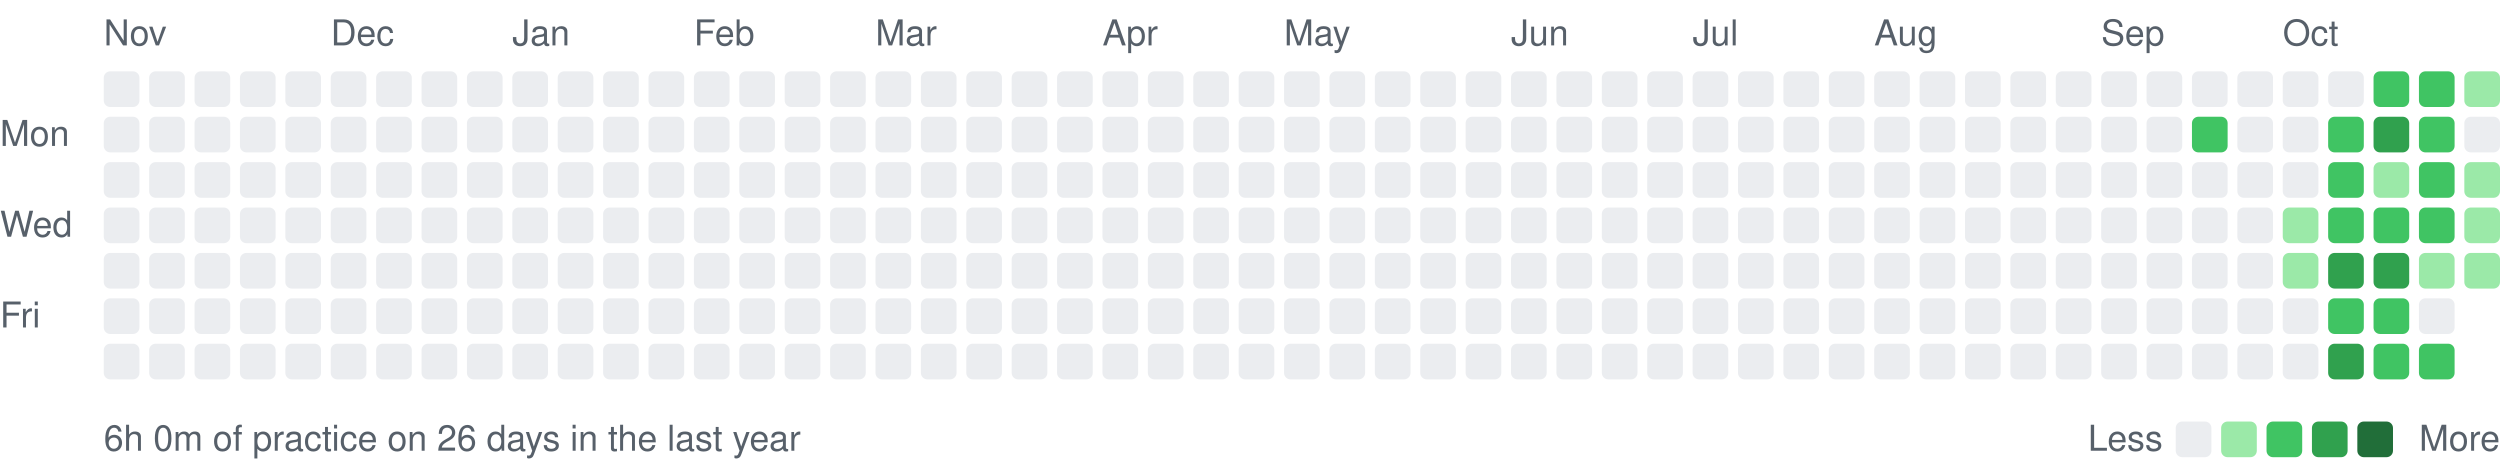
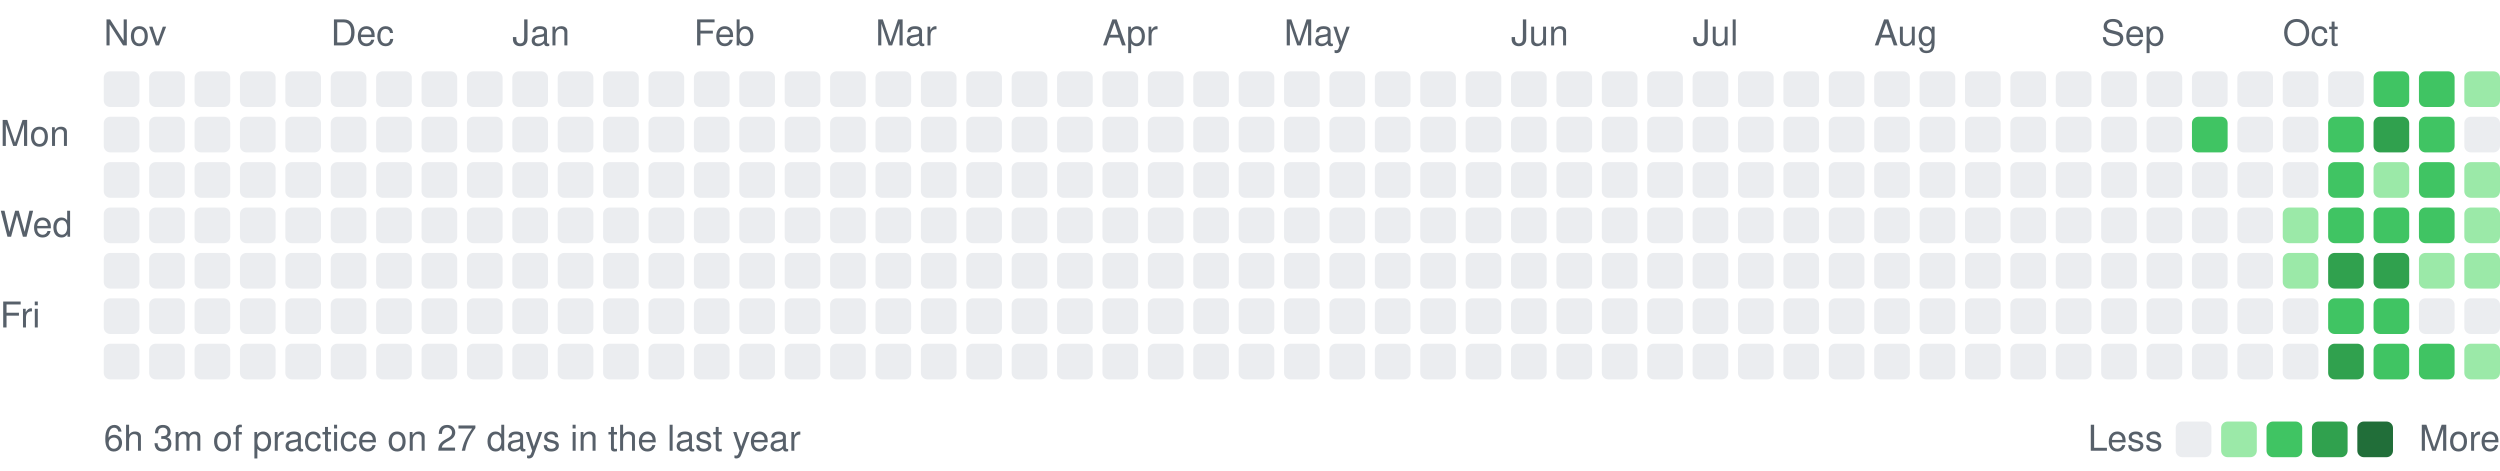
<svg xmlns="http://www.w3.org/2000/svg" width="771" height="145" viewBox="0 0 771 145" font-family="-apple-system, BlinkMacSystemFont, 'Segoe UI', Helvetica, Arial, sans-serif" font-size="11">
  <style>
.kc-t { fill: #57606a; }
.kc-h { fill: #24292f; }
.kc-g { stroke: #d0d7de; }
.kc-l0 { fill: #ebedf0; }
.kc-l1 { fill: #9be9a8; }
.kc-l2 { fill: #40c463; }
.kc-l3 { fill: #30a14e; }
.kc-l4 { fill: #216e39; }
.kc-line { stroke: #2da44e; }
.kc-dot { fill: #2da44e; }
@media (prefers-color-scheme: dark) {
:root:not([data-theme="light"]) .kc-t { fill: #8b949e; }
:root:not([data-theme="light"]) .kc-h { fill: #e6edf3; }
:root:not([data-theme="light"]) .kc-g { stroke: #30363d; }
:root:not([data-theme="light"]) .kc-l0 { fill: #262a31; }
:root:not([data-theme="light"]) .kc-l1 { fill: #0e4429; }
:root:not([data-theme="light"]) .kc-l2 { fill: #006d32; }
:root:not([data-theme="light"]) .kc-l3 { fill: #26a641; }
:root:not([data-theme="light"]) .kc-l4 { fill: #39d353; }
:root:not([data-theme="light"]) .kc-line { stroke: #3fb950; }
:root:not([data-theme="light"]) .kc-dot { fill: #3fb950; }
}
:root[data-theme="dark"] .kc-t { fill: #8b949e; }
:root[data-theme="dark"] .kc-h { fill: #e6edf3; }
:root[data-theme="dark"] .kc-g { stroke: #30363d; }
:root[data-theme="dark"] .kc-l0 { fill: #262a31; }
:root[data-theme="dark"] .kc-l1 { fill: #0e4429; }
:root[data-theme="dark"] .kc-l2 { fill: #006d32; }
:root[data-theme="dark"] .kc-l3 { fill: #26a641; }
:root[data-theme="dark"] .kc-l4 { fill: #39d353; }
:root[data-theme="dark"] .kc-line { stroke: #3fb950; }
:root[data-theme="dark"] .kc-dot { fill: #3fb950; }
</style>
  <text class="kc-t" x="32" y="14">Nov</text>
  <text class="kc-t" x="102" y="14">Dec</text>
  <text class="kc-t" x="158" y="14">Jan</text>
  <text class="kc-t" x="214" y="14">Feb</text>
  <text class="kc-t" x="270" y="14">Mar</text>
  <text class="kc-t" x="340" y="14">Apr</text>
  <text class="kc-t" x="396" y="14">May</text>
  <text class="kc-t" x="466" y="14">Jun</text>
  <text class="kc-t" x="522" y="14">Jul</text>
  <text class="kc-t" x="578" y="14">Aug</text>
  <text class="kc-t" x="648" y="14">Sep</text>
  <text class="kc-t" x="704" y="14">Oct</text>
  <text class="kc-t" x="0" y="45">Mon</text>
  <text class="kc-t" x="0" y="73">Wed</text>
  <text class="kc-t" x="0" y="101">Fri</text>
  <rect class="kc-l0" x="32" y="22" width="11" height="11" rx="2" />
  <rect class="kc-l0" x="32" y="36" width="11" height="11" rx="2" />
  <rect class="kc-l0" x="32" y="50" width="11" height="11" rx="2" />
  <rect class="kc-l0" x="32" y="64" width="11" height="11" rx="2" />
  <rect class="kc-l0" x="32" y="78" width="11" height="11" rx="2" />
  <rect class="kc-l0" x="32" y="92" width="11" height="11" rx="2" />
  <rect class="kc-l0" x="32" y="106" width="11" height="11" rx="2" />
  <rect class="kc-l0" x="46" y="22" width="11" height="11" rx="2" />
  <rect class="kc-l0" x="46" y="36" width="11" height="11" rx="2" />
  <rect class="kc-l0" x="46" y="50" width="11" height="11" rx="2" />
  <rect class="kc-l0" x="46" y="64" width="11" height="11" rx="2" />
  <rect class="kc-l0" x="46" y="78" width="11" height="11" rx="2" />
  <rect class="kc-l0" x="46" y="92" width="11" height="11" rx="2" />
  <rect class="kc-l0" x="46" y="106" width="11" height="11" rx="2" />
  <rect class="kc-l0" x="60" y="22" width="11" height="11" rx="2" />
  <rect class="kc-l0" x="60" y="36" width="11" height="11" rx="2" />
  <rect class="kc-l0" x="60" y="50" width="11" height="11" rx="2" />
  <rect class="kc-l0" x="60" y="64" width="11" height="11" rx="2" />
  <rect class="kc-l0" x="60" y="78" width="11" height="11" rx="2" />
  <rect class="kc-l0" x="60" y="92" width="11" height="11" rx="2" />
  <rect class="kc-l0" x="60" y="106" width="11" height="11" rx="2" />
  <rect class="kc-l0" x="74" y="22" width="11" height="11" rx="2" />
  <rect class="kc-l0" x="74" y="36" width="11" height="11" rx="2" />
  <rect class="kc-l0" x="74" y="50" width="11" height="11" rx="2" />
  <rect class="kc-l0" x="74" y="64" width="11" height="11" rx="2" />
  <rect class="kc-l0" x="74" y="78" width="11" height="11" rx="2" />
  <rect class="kc-l0" x="74" y="92" width="11" height="11" rx="2" />
  <rect class="kc-l0" x="74" y="106" width="11" height="11" rx="2" />
  <rect class="kc-l0" x="88" y="22" width="11" height="11" rx="2" />
  <rect class="kc-l0" x="88" y="36" width="11" height="11" rx="2" />
  <rect class="kc-l0" x="88" y="50" width="11" height="11" rx="2" />
  <rect class="kc-l0" x="88" y="64" width="11" height="11" rx="2" />
  <rect class="kc-l0" x="88" y="78" width="11" height="11" rx="2" />
  <rect class="kc-l0" x="88" y="92" width="11" height="11" rx="2" />
  <rect class="kc-l0" x="88" y="106" width="11" height="11" rx="2" />
  <rect class="kc-l0" x="102" y="22" width="11" height="11" rx="2" />
  <rect class="kc-l0" x="102" y="36" width="11" height="11" rx="2" />
  <rect class="kc-l0" x="102" y="50" width="11" height="11" rx="2" />
  <rect class="kc-l0" x="102" y="64" width="11" height="11" rx="2" />
  <rect class="kc-l0" x="102" y="78" width="11" height="11" rx="2" />
  <rect class="kc-l0" x="102" y="92" width="11" height="11" rx="2" />
  <rect class="kc-l0" x="102" y="106" width="11" height="11" rx="2" />
  <rect class="kc-l0" x="116" y="22" width="11" height="11" rx="2" />
  <rect class="kc-l0" x="116" y="36" width="11" height="11" rx="2" />
  <rect class="kc-l0" x="116" y="50" width="11" height="11" rx="2" />
  <rect class="kc-l0" x="116" y="64" width="11" height="11" rx="2" />
  <rect class="kc-l0" x="116" y="78" width="11" height="11" rx="2" />
  <rect class="kc-l0" x="116" y="92" width="11" height="11" rx="2" />
  <rect class="kc-l0" x="116" y="106" width="11" height="11" rx="2" />
  <rect class="kc-l0" x="130" y="22" width="11" height="11" rx="2" />
  <rect class="kc-l0" x="130" y="36" width="11" height="11" rx="2" />
  <rect class="kc-l0" x="130" y="50" width="11" height="11" rx="2" />
  <rect class="kc-l0" x="130" y="64" width="11" height="11" rx="2" />
  <rect class="kc-l0" x="130" y="78" width="11" height="11" rx="2" />
  <rect class="kc-l0" x="130" y="92" width="11" height="11" rx="2" />
  <rect class="kc-l0" x="130" y="106" width="11" height="11" rx="2" />
  <rect class="kc-l0" x="144" y="22" width="11" height="11" rx="2" />
  <rect class="kc-l0" x="144" y="36" width="11" height="11" rx="2" />
  <rect class="kc-l0" x="144" y="50" width="11" height="11" rx="2" />
  <rect class="kc-l0" x="144" y="64" width="11" height="11" rx="2" />
  <rect class="kc-l0" x="144" y="78" width="11" height="11" rx="2" />
  <rect class="kc-l0" x="144" y="92" width="11" height="11" rx="2" />
  <rect class="kc-l0" x="144" y="106" width="11" height="11" rx="2" />
  <rect class="kc-l0" x="158" y="22" width="11" height="11" rx="2" />
  <rect class="kc-l0" x="158" y="36" width="11" height="11" rx="2" />
  <rect class="kc-l0" x="158" y="50" width="11" height="11" rx="2" />
  <rect class="kc-l0" x="158" y="64" width="11" height="11" rx="2" />
  <rect class="kc-l0" x="158" y="78" width="11" height="11" rx="2" />
  <rect class="kc-l0" x="158" y="92" width="11" height="11" rx="2" />
  <rect class="kc-l0" x="158" y="106" width="11" height="11" rx="2" />
  <rect class="kc-l0" x="172" y="22" width="11" height="11" rx="2" />
  <rect class="kc-l0" x="172" y="36" width="11" height="11" rx="2" />
  <rect class="kc-l0" x="172" y="50" width="11" height="11" rx="2" />
  <rect class="kc-l0" x="172" y="64" width="11" height="11" rx="2" />
  <rect class="kc-l0" x="172" y="78" width="11" height="11" rx="2" />
  <rect class="kc-l0" x="172" y="92" width="11" height="11" rx="2" />
  <rect class="kc-l0" x="172" y="106" width="11" height="11" rx="2" />
  <rect class="kc-l0" x="186" y="22" width="11" height="11" rx="2" />
  <rect class="kc-l0" x="186" y="36" width="11" height="11" rx="2" />
  <rect class="kc-l0" x="186" y="50" width="11" height="11" rx="2" />
  <rect class="kc-l0" x="186" y="64" width="11" height="11" rx="2" />
  <rect class="kc-l0" x="186" y="78" width="11" height="11" rx="2" />
  <rect class="kc-l0" x="186" y="92" width="11" height="11" rx="2" />
  <rect class="kc-l0" x="186" y="106" width="11" height="11" rx="2" />
  <rect class="kc-l0" x="200" y="22" width="11" height="11" rx="2" />
  <rect class="kc-l0" x="200" y="36" width="11" height="11" rx="2" />
  <rect class="kc-l0" x="200" y="50" width="11" height="11" rx="2" />
  <rect class="kc-l0" x="200" y="64" width="11" height="11" rx="2" />
  <rect class="kc-l0" x="200" y="78" width="11" height="11" rx="2" />
  <rect class="kc-l0" x="200" y="92" width="11" height="11" rx="2" />
  <rect class="kc-l0" x="200" y="106" width="11" height="11" rx="2" />
  <rect class="kc-l0" x="214" y="22" width="11" height="11" rx="2" />
  <rect class="kc-l0" x="214" y="36" width="11" height="11" rx="2" />
  <rect class="kc-l0" x="214" y="50" width="11" height="11" rx="2" />
  <rect class="kc-l0" x="214" y="64" width="11" height="11" rx="2" />
  <rect class="kc-l0" x="214" y="78" width="11" height="11" rx="2" />
  <rect class="kc-l0" x="214" y="92" width="11" height="11" rx="2" />
  <rect class="kc-l0" x="214" y="106" width="11" height="11" rx="2" />
  <rect class="kc-l0" x="228" y="22" width="11" height="11" rx="2" />
  <rect class="kc-l0" x="228" y="36" width="11" height="11" rx="2" />
  <rect class="kc-l0" x="228" y="50" width="11" height="11" rx="2" />
  <rect class="kc-l0" x="228" y="64" width="11" height="11" rx="2" />
  <rect class="kc-l0" x="228" y="78" width="11" height="11" rx="2" />
  <rect class="kc-l0" x="228" y="92" width="11" height="11" rx="2" />
  <rect class="kc-l0" x="228" y="106" width="11" height="11" rx="2" />
  <rect class="kc-l0" x="242" y="22" width="11" height="11" rx="2" />
  <rect class="kc-l0" x="242" y="36" width="11" height="11" rx="2" />
  <rect class="kc-l0" x="242" y="50" width="11" height="11" rx="2" />
  <rect class="kc-l0" x="242" y="64" width="11" height="11" rx="2" />
  <rect class="kc-l0" x="242" y="78" width="11" height="11" rx="2" />
  <rect class="kc-l0" x="242" y="92" width="11" height="11" rx="2" />
  <rect class="kc-l0" x="242" y="106" width="11" height="11" rx="2" />
  <rect class="kc-l0" x="256" y="22" width="11" height="11" rx="2" />
  <rect class="kc-l0" x="256" y="36" width="11" height="11" rx="2" />
  <rect class="kc-l0" x="256" y="50" width="11" height="11" rx="2" />
  <rect class="kc-l0" x="256" y="64" width="11" height="11" rx="2" />
  <rect class="kc-l0" x="256" y="78" width="11" height="11" rx="2" />
  <rect class="kc-l0" x="256" y="92" width="11" height="11" rx="2" />
  <rect class="kc-l0" x="256" y="106" width="11" height="11" rx="2" />
  <rect class="kc-l0" x="270" y="22" width="11" height="11" rx="2" />
  <rect class="kc-l0" x="270" y="36" width="11" height="11" rx="2" />
  <rect class="kc-l0" x="270" y="50" width="11" height="11" rx="2" />
  <rect class="kc-l0" x="270" y="64" width="11" height="11" rx="2" />
  <rect class="kc-l0" x="270" y="78" width="11" height="11" rx="2" />
  <rect class="kc-l0" x="270" y="92" width="11" height="11" rx="2" />
  <rect class="kc-l0" x="270" y="106" width="11" height="11" rx="2" />
  <rect class="kc-l0" x="284" y="22" width="11" height="11" rx="2" />
  <rect class="kc-l0" x="284" y="36" width="11" height="11" rx="2" />
  <rect class="kc-l0" x="284" y="50" width="11" height="11" rx="2" />
  <rect class="kc-l0" x="284" y="64" width="11" height="11" rx="2" />
  <rect class="kc-l0" x="284" y="78" width="11" height="11" rx="2" />
  <rect class="kc-l0" x="284" y="92" width="11" height="11" rx="2" />
  <rect class="kc-l0" x="284" y="106" width="11" height="11" rx="2" />
  <rect class="kc-l0" x="298" y="22" width="11" height="11" rx="2" />
  <rect class="kc-l0" x="298" y="36" width="11" height="11" rx="2" />
  <rect class="kc-l0" x="298" y="50" width="11" height="11" rx="2" />
  <rect class="kc-l0" x="298" y="64" width="11" height="11" rx="2" />
  <rect class="kc-l0" x="298" y="78" width="11" height="11" rx="2" />
  <rect class="kc-l0" x="298" y="92" width="11" height="11" rx="2" />
  <rect class="kc-l0" x="298" y="106" width="11" height="11" rx="2" />
  <rect class="kc-l0" x="312" y="22" width="11" height="11" rx="2" />
  <rect class="kc-l0" x="312" y="36" width="11" height="11" rx="2" />
  <rect class="kc-l0" x="312" y="50" width="11" height="11" rx="2" />
  <rect class="kc-l0" x="312" y="64" width="11" height="11" rx="2" />
  <rect class="kc-l0" x="312" y="78" width="11" height="11" rx="2" />
  <rect class="kc-l0" x="312" y="92" width="11" height="11" rx="2" />
  <rect class="kc-l0" x="312" y="106" width="11" height="11" rx="2" />
  <rect class="kc-l0" x="326" y="22" width="11" height="11" rx="2" />
  <rect class="kc-l0" x="326" y="36" width="11" height="11" rx="2" />
  <rect class="kc-l0" x="326" y="50" width="11" height="11" rx="2" />
  <rect class="kc-l0" x="326" y="64" width="11" height="11" rx="2" />
  <rect class="kc-l0" x="326" y="78" width="11" height="11" rx="2" />
  <rect class="kc-l0" x="326" y="92" width="11" height="11" rx="2" />
  <rect class="kc-l0" x="326" y="106" width="11" height="11" rx="2" />
  <rect class="kc-l0" x="340" y="22" width="11" height="11" rx="2" />
  <rect class="kc-l0" x="340" y="36" width="11" height="11" rx="2" />
  <rect class="kc-l0" x="340" y="50" width="11" height="11" rx="2" />
  <rect class="kc-l0" x="340" y="64" width="11" height="11" rx="2" />
  <rect class="kc-l0" x="340" y="78" width="11" height="11" rx="2" />
  <rect class="kc-l0" x="340" y="92" width="11" height="11" rx="2" />
  <rect class="kc-l0" x="340" y="106" width="11" height="11" rx="2" />
  <rect class="kc-l0" x="354" y="22" width="11" height="11" rx="2" />
  <rect class="kc-l0" x="354" y="36" width="11" height="11" rx="2" />
  <rect class="kc-l0" x="354" y="50" width="11" height="11" rx="2" />
  <rect class="kc-l0" x="354" y="64" width="11" height="11" rx="2" />
  <rect class="kc-l0" x="354" y="78" width="11" height="11" rx="2" />
  <rect class="kc-l0" x="354" y="92" width="11" height="11" rx="2" />
  <rect class="kc-l0" x="354" y="106" width="11" height="11" rx="2" />
  <rect class="kc-l0" x="368" y="22" width="11" height="11" rx="2" />
  <rect class="kc-l0" x="368" y="36" width="11" height="11" rx="2" />
  <rect class="kc-l0" x="368" y="50" width="11" height="11" rx="2" />
  <rect class="kc-l0" x="368" y="64" width="11" height="11" rx="2" />
  <rect class="kc-l0" x="368" y="78" width="11" height="11" rx="2" />
  <rect class="kc-l0" x="368" y="92" width="11" height="11" rx="2" />
  <rect class="kc-l0" x="368" y="106" width="11" height="11" rx="2" />
  <rect class="kc-l0" x="382" y="22" width="11" height="11" rx="2" />
  <rect class="kc-l0" x="382" y="36" width="11" height="11" rx="2" />
  <rect class="kc-l0" x="382" y="50" width="11" height="11" rx="2" />
  <rect class="kc-l0" x="382" y="64" width="11" height="11" rx="2" />
  <rect class="kc-l0" x="382" y="78" width="11" height="11" rx="2" />
  <rect class="kc-l0" x="382" y="92" width="11" height="11" rx="2" />
  <rect class="kc-l0" x="382" y="106" width="11" height="11" rx="2" />
  <rect class="kc-l0" x="396" y="22" width="11" height="11" rx="2" />
  <rect class="kc-l0" x="396" y="36" width="11" height="11" rx="2" />
  <rect class="kc-l0" x="396" y="50" width="11" height="11" rx="2" />
  <rect class="kc-l0" x="396" y="64" width="11" height="11" rx="2" />
  <rect class="kc-l0" x="396" y="78" width="11" height="11" rx="2" />
  <rect class="kc-l0" x="396" y="92" width="11" height="11" rx="2" />
  <rect class="kc-l0" x="396" y="106" width="11" height="11" rx="2" />
  <rect class="kc-l0" x="410" y="22" width="11" height="11" rx="2" />
  <rect class="kc-l0" x="410" y="36" width="11" height="11" rx="2" />
  <rect class="kc-l0" x="410" y="50" width="11" height="11" rx="2" />
  <rect class="kc-l0" x="410" y="64" width="11" height="11" rx="2" />
  <rect class="kc-l0" x="410" y="78" width="11" height="11" rx="2" />
  <rect class="kc-l0" x="410" y="92" width="11" height="11" rx="2" />
  <rect class="kc-l0" x="410" y="106" width="11" height="11" rx="2" />
  <rect class="kc-l0" x="424" y="22" width="11" height="11" rx="2" />
  <rect class="kc-l0" x="424" y="36" width="11" height="11" rx="2" />
  <rect class="kc-l0" x="424" y="50" width="11" height="11" rx="2" />
  <rect class="kc-l0" x="424" y="64" width="11" height="11" rx="2" />
  <rect class="kc-l0" x="424" y="78" width="11" height="11" rx="2" />
  <rect class="kc-l0" x="424" y="92" width="11" height="11" rx="2" />
  <rect class="kc-l0" x="424" y="106" width="11" height="11" rx="2" />
  <rect class="kc-l0" x="438" y="22" width="11" height="11" rx="2" />
  <rect class="kc-l0" x="438" y="36" width="11" height="11" rx="2" />
  <rect class="kc-l0" x="438" y="50" width="11" height="11" rx="2" />
  <rect class="kc-l0" x="438" y="64" width="11" height="11" rx="2" />
  <rect class="kc-l0" x="438" y="78" width="11" height="11" rx="2" />
  <rect class="kc-l0" x="438" y="92" width="11" height="11" rx="2" />
  <rect class="kc-l0" x="438" y="106" width="11" height="11" rx="2" />
  <rect class="kc-l0" x="452" y="22" width="11" height="11" rx="2" />
  <rect class="kc-l0" x="452" y="36" width="11" height="11" rx="2" />
  <rect class="kc-l0" x="452" y="50" width="11" height="11" rx="2" />
  <rect class="kc-l0" x="452" y="64" width="11" height="11" rx="2" />
  <rect class="kc-l0" x="452" y="78" width="11" height="11" rx="2" />
  <rect class="kc-l0" x="452" y="92" width="11" height="11" rx="2" />
  <rect class="kc-l0" x="452" y="106" width="11" height="11" rx="2" />
  <rect class="kc-l0" x="466" y="22" width="11" height="11" rx="2" />
  <rect class="kc-l0" x="466" y="36" width="11" height="11" rx="2" />
  <rect class="kc-l0" x="466" y="50" width="11" height="11" rx="2" />
  <rect class="kc-l0" x="466" y="64" width="11" height="11" rx="2" />
  <rect class="kc-l0" x="466" y="78" width="11" height="11" rx="2" />
  <rect class="kc-l0" x="466" y="92" width="11" height="11" rx="2" />
  <rect class="kc-l0" x="466" y="106" width="11" height="11" rx="2" />
  <rect class="kc-l0" x="480" y="22" width="11" height="11" rx="2" />
  <rect class="kc-l0" x="480" y="36" width="11" height="11" rx="2" />
  <rect class="kc-l0" x="480" y="50" width="11" height="11" rx="2" />
  <rect class="kc-l0" x="480" y="64" width="11" height="11" rx="2" />
  <rect class="kc-l0" x="480" y="78" width="11" height="11" rx="2" />
  <rect class="kc-l0" x="480" y="92" width="11" height="11" rx="2" />
  <rect class="kc-l0" x="480" y="106" width="11" height="11" rx="2" />
  <rect class="kc-l0" x="494" y="22" width="11" height="11" rx="2" />
  <rect class="kc-l0" x="494" y="36" width="11" height="11" rx="2" />
  <rect class="kc-l0" x="494" y="50" width="11" height="11" rx="2" />
  <rect class="kc-l0" x="494" y="64" width="11" height="11" rx="2" />
  <rect class="kc-l0" x="494" y="78" width="11" height="11" rx="2" />
  <rect class="kc-l0" x="494" y="92" width="11" height="11" rx="2" />
  <rect class="kc-l0" x="494" y="106" width="11" height="11" rx="2" />
  <rect class="kc-l0" x="508" y="22" width="11" height="11" rx="2" />
  <rect class="kc-l0" x="508" y="36" width="11" height="11" rx="2" />
  <rect class="kc-l0" x="508" y="50" width="11" height="11" rx="2" />
  <rect class="kc-l0" x="508" y="64" width="11" height="11" rx="2" />
  <rect class="kc-l0" x="508" y="78" width="11" height="11" rx="2" />
  <rect class="kc-l0" x="508" y="92" width="11" height="11" rx="2" />
  <rect class="kc-l0" x="508" y="106" width="11" height="11" rx="2" />
  <rect class="kc-l0" x="522" y="22" width="11" height="11" rx="2" />
  <rect class="kc-l0" x="522" y="36" width="11" height="11" rx="2" />
  <rect class="kc-l0" x="522" y="50" width="11" height="11" rx="2" />
  <rect class="kc-l0" x="522" y="64" width="11" height="11" rx="2" />
  <rect class="kc-l0" x="522" y="78" width="11" height="11" rx="2" />
  <rect class="kc-l0" x="522" y="92" width="11" height="11" rx="2" />
  <rect class="kc-l0" x="522" y="106" width="11" height="11" rx="2" />
  <rect class="kc-l0" x="536" y="22" width="11" height="11" rx="2" />
  <rect class="kc-l0" x="536" y="36" width="11" height="11" rx="2" />
  <rect class="kc-l0" x="536" y="50" width="11" height="11" rx="2" />
  <rect class="kc-l0" x="536" y="64" width="11" height="11" rx="2" />
  <rect class="kc-l0" x="536" y="78" width="11" height="11" rx="2" />
  <rect class="kc-l0" x="536" y="92" width="11" height="11" rx="2" />
  <rect class="kc-l0" x="536" y="106" width="11" height="11" rx="2" />
  <rect class="kc-l0" x="550" y="22" width="11" height="11" rx="2" />
  <rect class="kc-l0" x="550" y="36" width="11" height="11" rx="2" />
  <rect class="kc-l0" x="550" y="50" width="11" height="11" rx="2" />
  <rect class="kc-l0" x="550" y="64" width="11" height="11" rx="2" />
  <rect class="kc-l0" x="550" y="78" width="11" height="11" rx="2" />
  <rect class="kc-l0" x="550" y="92" width="11" height="11" rx="2" />
  <rect class="kc-l0" x="550" y="106" width="11" height="11" rx="2" />
  <rect class="kc-l0" x="564" y="22" width="11" height="11" rx="2" />
  <rect class="kc-l0" x="564" y="36" width="11" height="11" rx="2" />
  <rect class="kc-l0" x="564" y="50" width="11" height="11" rx="2" />
  <rect class="kc-l0" x="564" y="64" width="11" height="11" rx="2" />
  <rect class="kc-l0" x="564" y="78" width="11" height="11" rx="2" />
  <rect class="kc-l0" x="564" y="92" width="11" height="11" rx="2" />
  <rect class="kc-l0" x="564" y="106" width="11" height="11" rx="2" />
  <rect class="kc-l0" x="578" y="22" width="11" height="11" rx="2" />
  <rect class="kc-l0" x="578" y="36" width="11" height="11" rx="2" />
  <rect class="kc-l0" x="578" y="50" width="11" height="11" rx="2" />
  <rect class="kc-l0" x="578" y="64" width="11" height="11" rx="2" />
  <rect class="kc-l0" x="578" y="78" width="11" height="11" rx="2" />
  <rect class="kc-l0" x="578" y="92" width="11" height="11" rx="2" />
  <rect class="kc-l0" x="578" y="106" width="11" height="11" rx="2" />
  <rect class="kc-l0" x="592" y="22" width="11" height="11" rx="2" />
  <rect class="kc-l0" x="592" y="36" width="11" height="11" rx="2" />
  <rect class="kc-l0" x="592" y="50" width="11" height="11" rx="2" />
  <rect class="kc-l0" x="592" y="64" width="11" height="11" rx="2" />
  <rect class="kc-l0" x="592" y="78" width="11" height="11" rx="2" />
  <rect class="kc-l0" x="592" y="92" width="11" height="11" rx="2" />
  <rect class="kc-l0" x="592" y="106" width="11" height="11" rx="2" />
  <rect class="kc-l0" x="606" y="22" width="11" height="11" rx="2" />
  <rect class="kc-l0" x="606" y="36" width="11" height="11" rx="2" />
  <rect class="kc-l0" x="606" y="50" width="11" height="11" rx="2" />
  <rect class="kc-l0" x="606" y="64" width="11" height="11" rx="2" />
  <rect class="kc-l0" x="606" y="78" width="11" height="11" rx="2" />
  <rect class="kc-l0" x="606" y="92" width="11" height="11" rx="2" />
  <rect class="kc-l0" x="606" y="106" width="11" height="11" rx="2" />
  <rect class="kc-l0" x="620" y="22" width="11" height="11" rx="2" />
  <rect class="kc-l0" x="620" y="36" width="11" height="11" rx="2" />
  <rect class="kc-l0" x="620" y="50" width="11" height="11" rx="2" />
  <rect class="kc-l0" x="620" y="64" width="11" height="11" rx="2" />
  <rect class="kc-l0" x="620" y="78" width="11" height="11" rx="2" />
  <rect class="kc-l0" x="620" y="92" width="11" height="11" rx="2" />
  <rect class="kc-l0" x="620" y="106" width="11" height="11" rx="2" />
  <rect class="kc-l0" x="634" y="22" width="11" height="11" rx="2" />
  <rect class="kc-l0" x="634" y="36" width="11" height="11" rx="2" />
  <rect class="kc-l0" x="634" y="50" width="11" height="11" rx="2" />
  <rect class="kc-l0" x="634" y="64" width="11" height="11" rx="2" />
  <rect class="kc-l0" x="634" y="78" width="11" height="11" rx="2" />
  <rect class="kc-l0" x="634" y="92" width="11" height="11" rx="2" />
  <rect class="kc-l0" x="634" y="106" width="11" height="11" rx="2" />
  <rect class="kc-l0" x="648" y="22" width="11" height="11" rx="2" />
  <rect class="kc-l0" x="648" y="36" width="11" height="11" rx="2" />
  <rect class="kc-l0" x="648" y="50" width="11" height="11" rx="2" />
  <rect class="kc-l0" x="648" y="64" width="11" height="11" rx="2" />
  <rect class="kc-l0" x="648" y="78" width="11" height="11" rx="2" />
  <rect class="kc-l0" x="648" y="92" width="11" height="11" rx="2" />
  <rect class="kc-l0" x="648" y="106" width="11" height="11" rx="2" />
  <rect class="kc-l0" x="662" y="22" width="11" height="11" rx="2" />
  <rect class="kc-l0" x="662" y="36" width="11" height="11" rx="2" />
  <rect class="kc-l0" x="662" y="50" width="11" height="11" rx="2" />
  <rect class="kc-l0" x="662" y="64" width="11" height="11" rx="2" />
  <rect class="kc-l0" x="662" y="78" width="11" height="11" rx="2" />
  <rect class="kc-l0" x="662" y="92" width="11" height="11" rx="2" />
  <rect class="kc-l0" x="662" y="106" width="11" height="11" rx="2" />
  <rect class="kc-l0" x="676" y="22" width="11" height="11" rx="2" />
  <rect class="kc-l2" x="676" y="36" width="11" height="11" rx="2" />
  <rect class="kc-l0" x="676" y="50" width="11" height="11" rx="2" />
  <rect class="kc-l0" x="676" y="64" width="11" height="11" rx="2" />
  <rect class="kc-l0" x="676" y="78" width="11" height="11" rx="2" />
  <rect class="kc-l0" x="676" y="92" width="11" height="11" rx="2" />
  <rect class="kc-l0" x="676" y="106" width="11" height="11" rx="2" />
  <rect class="kc-l0" x="690" y="22" width="11" height="11" rx="2" />
  <rect class="kc-l0" x="690" y="36" width="11" height="11" rx="2" />
  <rect class="kc-l0" x="690" y="50" width="11" height="11" rx="2" />
  <rect class="kc-l0" x="690" y="64" width="11" height="11" rx="2" />
  <rect class="kc-l0" x="690" y="78" width="11" height="11" rx="2" />
  <rect class="kc-l0" x="690" y="92" width="11" height="11" rx="2" />
  <rect class="kc-l0" x="690" y="106" width="11" height="11" rx="2" />
  <rect class="kc-l0" x="704" y="22" width="11" height="11" rx="2" />
  <rect class="kc-l0" x="704" y="36" width="11" height="11" rx="2" />
  <rect class="kc-l0" x="704" y="50" width="11" height="11" rx="2" />
  <rect class="kc-l1" x="704" y="64" width="11" height="11" rx="2" />
  <rect class="kc-l1" x="704" y="78" width="11" height="11" rx="2" />
  <rect class="kc-l0" x="704" y="92" width="11" height="11" rx="2" />
  <rect class="kc-l0" x="704" y="106" width="11" height="11" rx="2" />
  <rect class="kc-l0" x="718" y="22" width="11" height="11" rx="2" />
  <rect class="kc-l2" x="718" y="36" width="11" height="11" rx="2" />
  <rect class="kc-l2" x="718" y="50" width="11" height="11" rx="2" />
  <rect class="kc-l2" x="718" y="64" width="11" height="11" rx="2" />
  <rect class="kc-l3" x="718" y="78" width="11" height="11" rx="2" />
  <rect class="kc-l2" x="718" y="92" width="11" height="11" rx="2" />
  <rect class="kc-l3" x="718" y="106" width="11" height="11" rx="2" />
  <rect class="kc-l2" x="732" y="22" width="11" height="11" rx="2" />
  <rect class="kc-l3" x="732" y="36" width="11" height="11" rx="2" />
  <rect class="kc-l1" x="732" y="50" width="11" height="11" rx="2" />
  <rect class="kc-l2" x="732" y="64" width="11" height="11" rx="2" />
  <rect class="kc-l3" x="732" y="78" width="11" height="11" rx="2" />
  <rect class="kc-l2" x="732" y="92" width="11" height="11" rx="2" />
  <rect class="kc-l2" x="732" y="106" width="11" height="11" rx="2" />
  <rect class="kc-l2" x="746" y="22" width="11" height="11" rx="2" />
  <rect class="kc-l2" x="746" y="36" width="11" height="11" rx="2" />
  <rect class="kc-l2" x="746" y="50" width="11" height="11" rx="2" />
  <rect class="kc-l2" x="746" y="64" width="11" height="11" rx="2" />
  <rect class="kc-l1" x="746" y="78" width="11" height="11" rx="2" />
  <rect class="kc-l0" x="746" y="92" width="11" height="11" rx="2" />
  <rect class="kc-l2" x="746" y="106" width="11" height="11" rx="2" />
  <rect class="kc-l1" x="760" y="22" width="11" height="11" rx="2" />
  <rect class="kc-l0" x="760" y="36" width="11" height="11" rx="2" />
  <rect class="kc-l1" x="760" y="50" width="11" height="11" rx="2" />
  <rect class="kc-l1" x="760" y="64" width="11" height="11" rx="2" />
  <rect class="kc-l1" x="760" y="78" width="11" height="11" rx="2" />
-   <text class="kc-t" x="32" y="139">6h 0m of practice on 26 days in the last year</text>
+   <rect class="kc-l0" x="760" y="92" width="11" height="11" rx="2" />
+   <rect class="kc-l1" x="760" y="106" width="11" height="11" rx="2" />
+   <text class="kc-t" x="32" y="139">6h 3m of practice on 27 days in the last year</text>
  <text class="kc-t" x="667" y="139" text-anchor="end">Less</text>
  <rect class="kc-l0" x="671" y="130" width="11" height="11" rx="2" />
  <rect class="kc-l1" x="685" y="130" width="11" height="11" rx="2" />
  <rect class="kc-l2" x="699" y="130" width="11" height="11" rx="2" />
  <rect class="kc-l3" x="713" y="130" width="11" height="11" rx="2" />
  <rect class="kc-l4" x="727" y="130" width="11" height="11" rx="2" />
  <text class="kc-t" x="771" y="139" text-anchor="end">More</text>
</svg>
